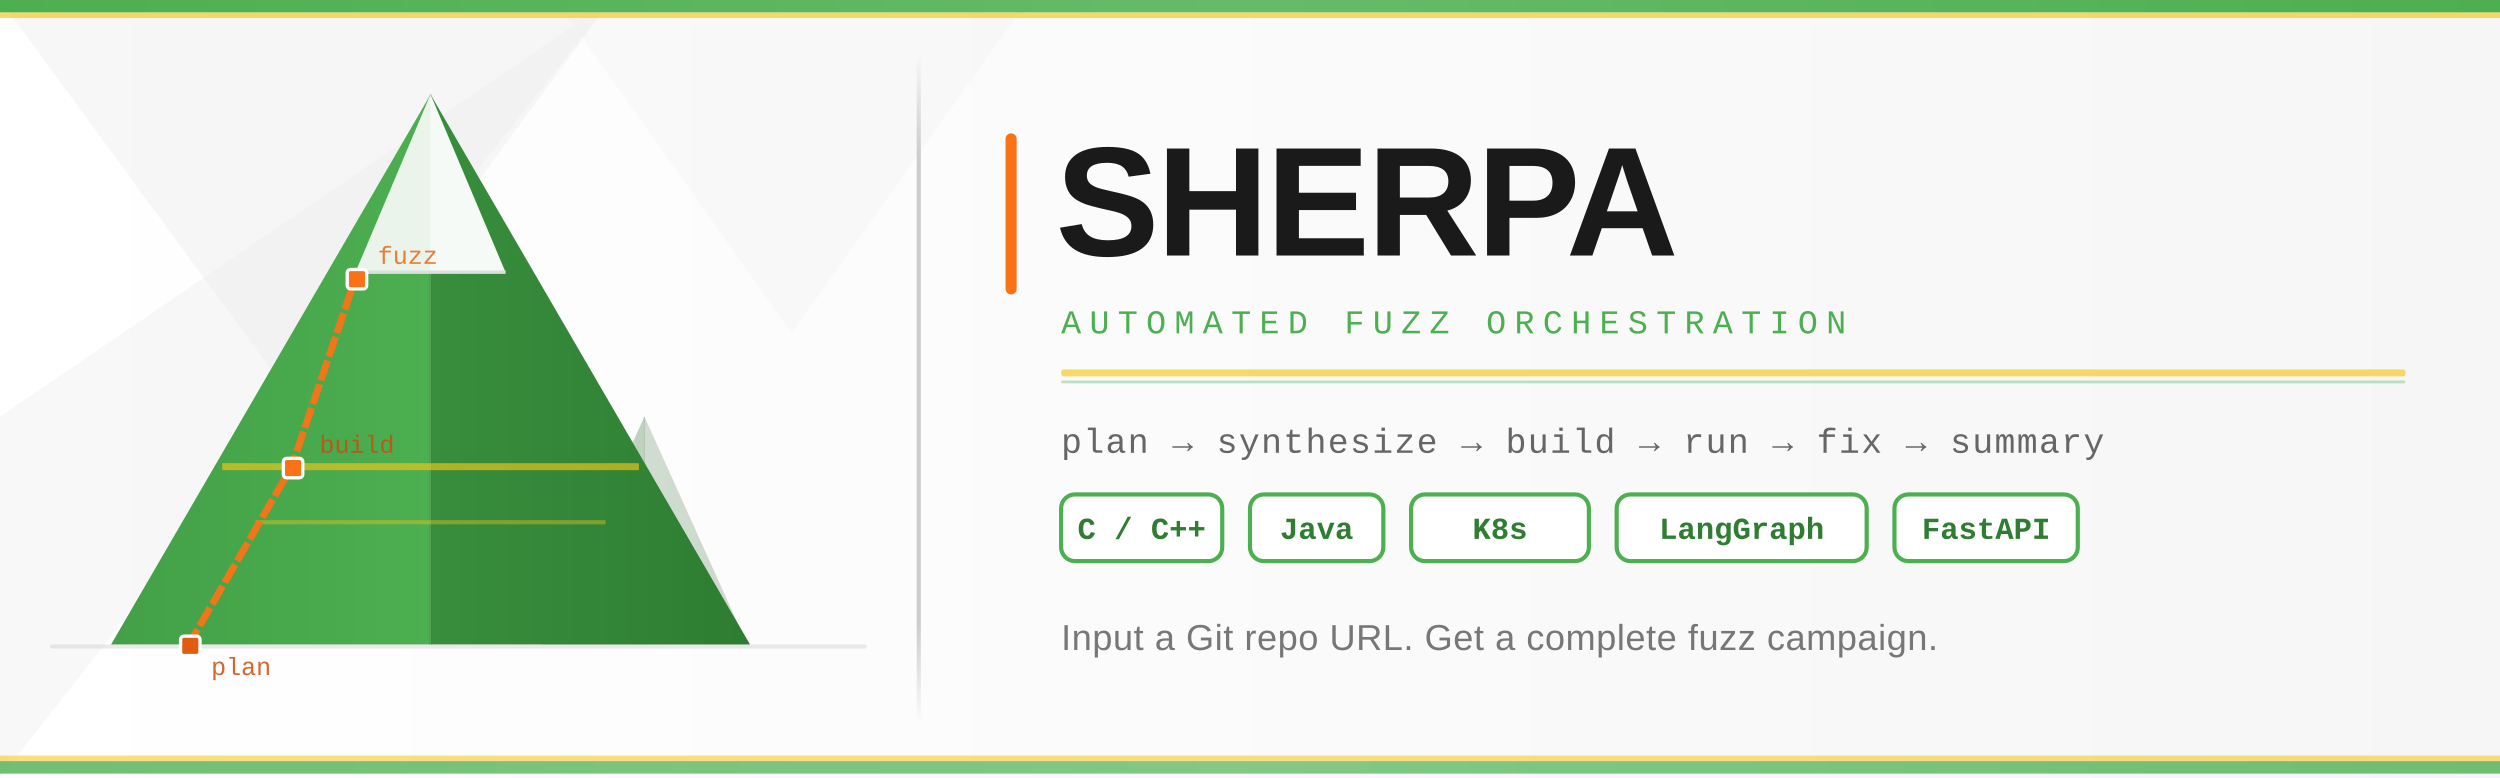
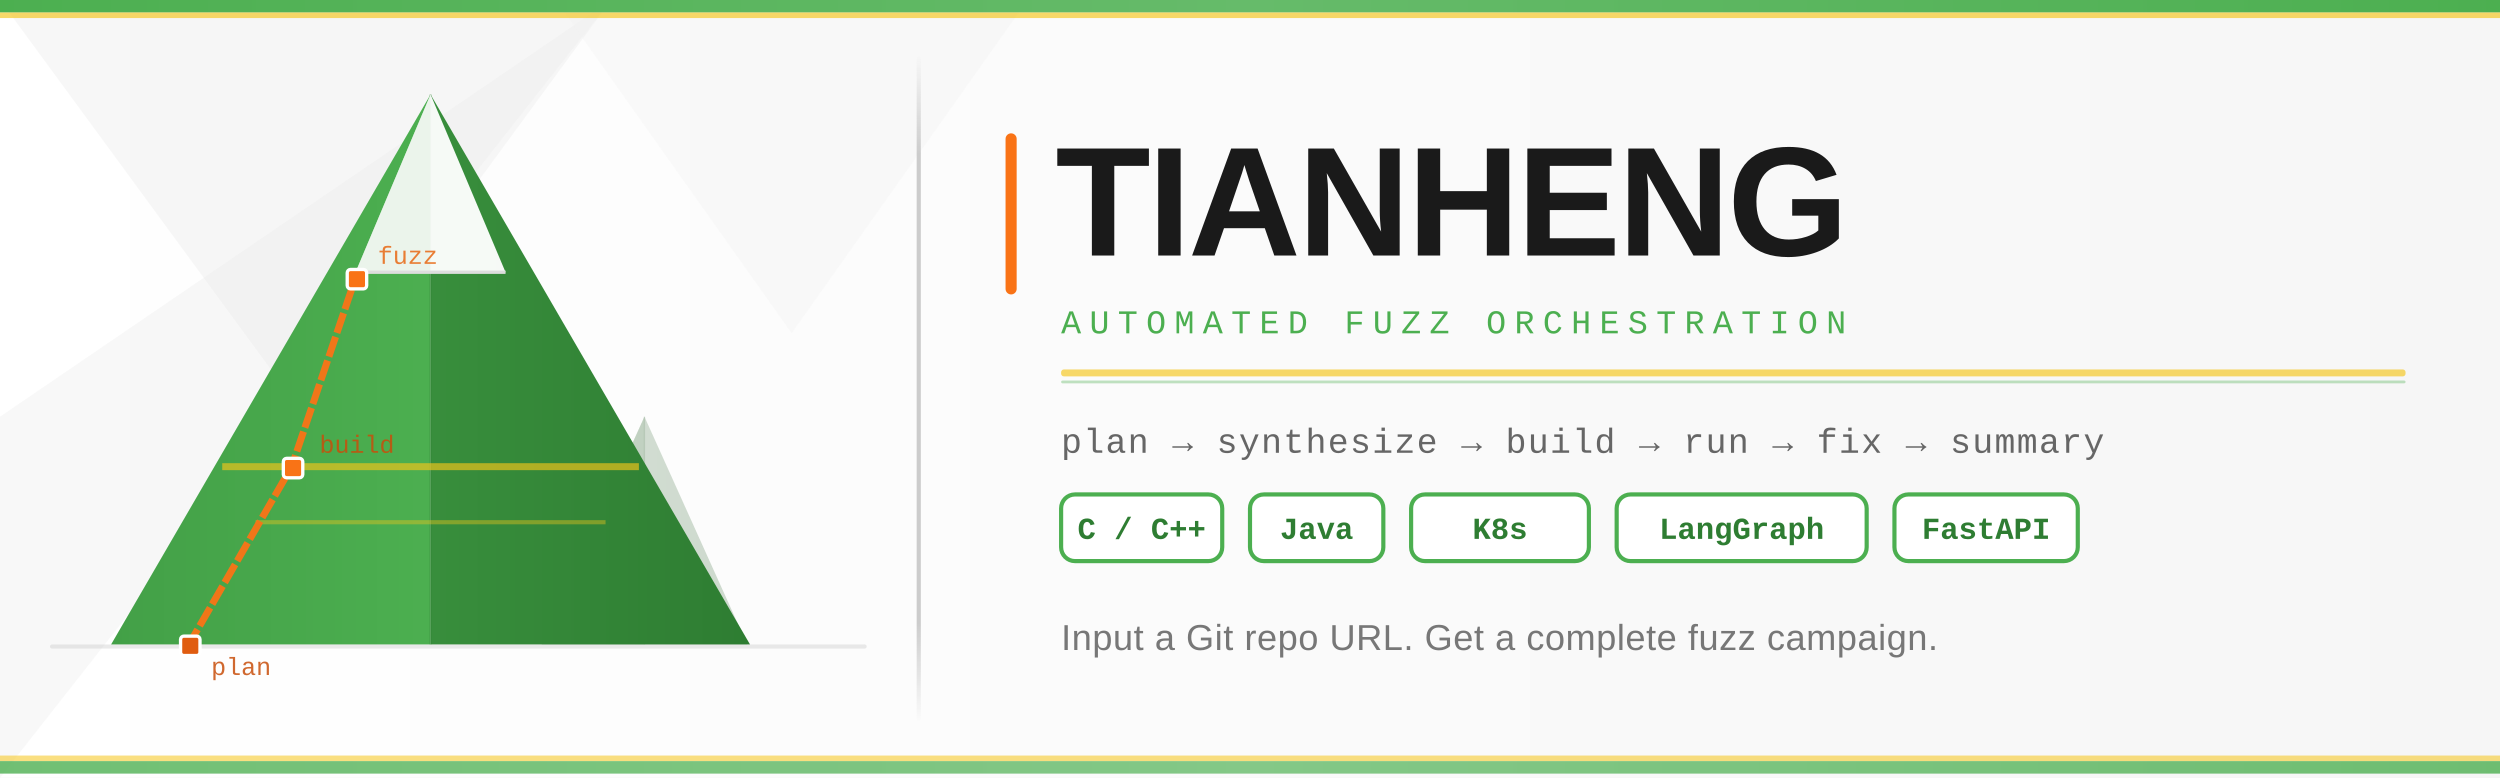
<svg xmlns="http://www.w3.org/2000/svg" viewBox="0 0 900 280" width="900" height="280">
  <defs>
    <linearGradient id="bg" x1="0%" y1="0%" x2="100%" y2="0%">
      <stop offset="0%" style="stop-color:#ffffff" />
      <stop offset="100%" style="stop-color:#f6f6f6" />
    </linearGradient>
    <linearGradient id="mtnLeft" x1="0%" y1="0%" x2="100%" y2="0%">
      <stop offset="0%" style="stop-color:#43a047" />
      <stop offset="100%" style="stop-color:#4caf50" />
    </linearGradient>
    <linearGradient id="mtnRight" x1="0%" y1="0%" x2="100%" y2="0%">
      <stop offset="0%" style="stop-color:#388e3c" />
      <stop offset="100%" style="stop-color:#2e7d32" />
    </linearGradient>
    <linearGradient id="mtnBkL" x1="0%" y1="0%" x2="100%" y2="0%">
      <stop offset="0%" style="stop-color:#ccdacc" />
      <stop offset="100%" style="stop-color:#bccfbc" />
    </linearGradient>
    <linearGradient id="mtnBkR" x1="0%" y1="0%" x2="100%" y2="0%">
      <stop offset="0%" style="stop-color:#aec3ae" />
      <stop offset="100%" style="stop-color:#9db59d" />
    </linearGradient>
    <linearGradient id="topBar" x1="0%" y1="0%" x2="100%" y2="0%">
      <stop offset="0%" style="stop-color:#4caf50" />
      <stop offset="50%" style="stop-color:#66bb6a" />
      <stop offset="100%" style="stop-color:#4caf50" />
    </linearGradient>
    <linearGradient id="divFade" x1="0%" y1="0%" x2="0%" y2="100%">
      <stop offset="0%" style="stop-color:#cccccc00" />
      <stop offset="15%" style="stop-color:#cccccc" />
      <stop offset="85%" style="stop-color:#cccccc" />
      <stop offset="100%" style="stop-color:#cccccc00" />
    </linearGradient>
  </defs>
  <rect width="900" height="280" fill="url(#bg)" />
  <polygon points="0,0 220,0 110,150" fill="#eeeeee" opacity="0.45" />
  <polygon points="0,150 220,0 0,280" fill="#e8e8e8" opacity="0.3" />
  <polygon points="200,0 370,0 285,120" fill="#f2f2f2" opacity="0.35" />
  <rect x="0" y="0" width="900" height="4.5" fill="url(#topBar)" />
  <rect x="0" y="4.5" width="900" height="2" fill="#f5c518" opacity="0.65" />
  <polygon points="195,232 232,150 232,232" fill="url(#mtnBkL)" opacity="0.5" />
  <polygon points="195,232 232,150 269,232" fill="url(#mtnBkR)" opacity="0.5" />
  <line x1="232" y1="150" x2="232" y2="232" stroke="#9db59d" stroke-width="0.5" opacity="0.4" />
  <polygon points="155,34 40,232 155,232" fill="url(#mtnLeft)" />
  <polygon points="155,34 155,232 270,232" fill="url(#mtnRight)" />
  <line x1="155" y1="34" x2="155" y2="232" stroke="#2e7d32" stroke-width="0.8" opacity="0.35" />
  <polygon points="155,34 128,98 182,98" fill="white" opacity="0.95" />
  <polygon points="155,34 128,98 155,98" fill="#e0ede0" opacity="0.5" />
  <line x1="128" y1="98" x2="182" y2="98" stroke="#ddd" stroke-width="1.2" />
  <line x1="80" y1="168" x2="230" y2="168" stroke="#f5c518" stroke-width="2.5" opacity="0.65" />
  <line x1="92" y1="188" x2="218" y2="188" stroke="#f5c518" stroke-width="1.5" opacity="0.4" />
  <rect x="18" y="232" width="294" height="1.5" rx="0.75" fill="#aaa" opacity="0.25" />
  <polyline points="68,232 105,168 128,100" fill="none" stroke="#f97316" stroke-width="2.5" stroke-dasharray="5,4" stroke-linecap="square" opacity="0.95" />
  <rect x="102" y="165" width="7" height="7" rx="1.2" fill="#f97316" stroke="white" stroke-width="1.2" />
  <rect x="125" y="97" width="7" height="7" rx="1.2" fill="#f97316" stroke="white" stroke-width="1.2" />
  <text x="115" y="163" font-family="'Courier New', monospace" font-size="9" fill="#c84e0a" opacity="0.85">build</text>
  <text x="136" y="95" font-family="'Courier New', monospace" font-size="9" fill="#e87020" opacity="0.9">fuzz</text>
  <rect x="65" y="229" width="7" height="7" rx="1.2" fill="#e05c10" stroke="white" stroke-width="1.2" />
  <text x="76" y="243" font-family="'Courier New', monospace" font-size="9" fill="#c84e0a" opacity="0.85">plan</text>
  <rect x="330" y="20" width="1.5" height="240" rx="0.75" fill="url(#divFade)" />
  <rect x="362" y="48" width="4" height="58" rx="2" fill="#f97316" />
-   <text x="380" y="92" font-family="'Arial Black', 'Helvetica Neue', Arial, sans-serif" font-size="56" font-weight="900" letter-spacing="-1" fill="#1a1a1a">SHERPA</text>
+   <text x="380" y="92" font-family="'Arial Black', 'Helvetica Neue', Arial, sans-serif" font-size="56" font-weight="900" letter-spacing="-1" fill="#1a1a1a">TIANHENG</text>
  <text x="382" y="120" font-family="'Courier New', monospace" font-size="12" letter-spacing="3" fill="#4caf50">AUTOMATED FUZZ ORCHESTRATION</text>
  <rect x="382" y="133" width="484" height="2.5" rx="1" fill="#f5c518" opacity="0.65" />
  <rect x="382" y="137" width="484" height="1" rx="0.5" fill="#4caf50" opacity="0.35" />
  <text x="382" y="163" font-family="'Courier New', monospace" font-size="12.5" fill="#666" letter-spacing="0.5">plan  →  synthesize  →  build  →  run  →  fix  →  summary</text>
  <rect x="382" y="178" width="58" height="24" rx="5" fill="white" stroke="#4caf50" stroke-width="1.5" />
  <text x="411" y="194" font-family="'Courier New', monospace" font-size="11" font-weight="bold" fill="#2e7d32" text-anchor="middle">C / C++</text>
  <rect x="450" y="178" width="48" height="24" rx="5" fill="white" stroke="#4caf50" stroke-width="1.5" />
  <text x="474" y="194" font-family="'Courier New', monospace" font-size="11" font-weight="bold" fill="#2e7d32" text-anchor="middle">Java</text>
  <rect x="508" y="178" width="64" height="24" rx="5" fill="white" stroke="#4caf50" stroke-width="1.5" />
  <text x="540" y="194" font-family="'Courier New', monospace" font-size="11" font-weight="bold" fill="#2e7d32" text-anchor="middle">K8s</text>
  <rect x="582" y="178" width="90" height="24" rx="5" fill="white" stroke="#4caf50" stroke-width="1.5" />
  <text x="627" y="194" font-family="'Courier New', monospace" font-size="11" font-weight="bold" fill="#2e7d32" text-anchor="middle">LangGraph</text>
  <rect x="682" y="178" width="66" height="24" rx="5" fill="white" stroke="#4caf50" stroke-width="1.5" />
  <text x="715" y="194" font-family="'Courier New', monospace" font-size="11" font-weight="bold" fill="#2e7d32" text-anchor="middle">FastAPI</text>
  <text x="382" y="234" font-family="Arial, sans-serif" font-size="13" fill="#777" letter-spacing="0.2">Input a Git repo URL. Get a complete fuzz campaign.</text>
  <rect x="0" y="272" width="900" height="2" fill="#f5c518" opacity="0.55" />
  <rect x="0" y="274" width="900" height="4.5" fill="url(#topBar)" opacity="0.8" />
</svg>
